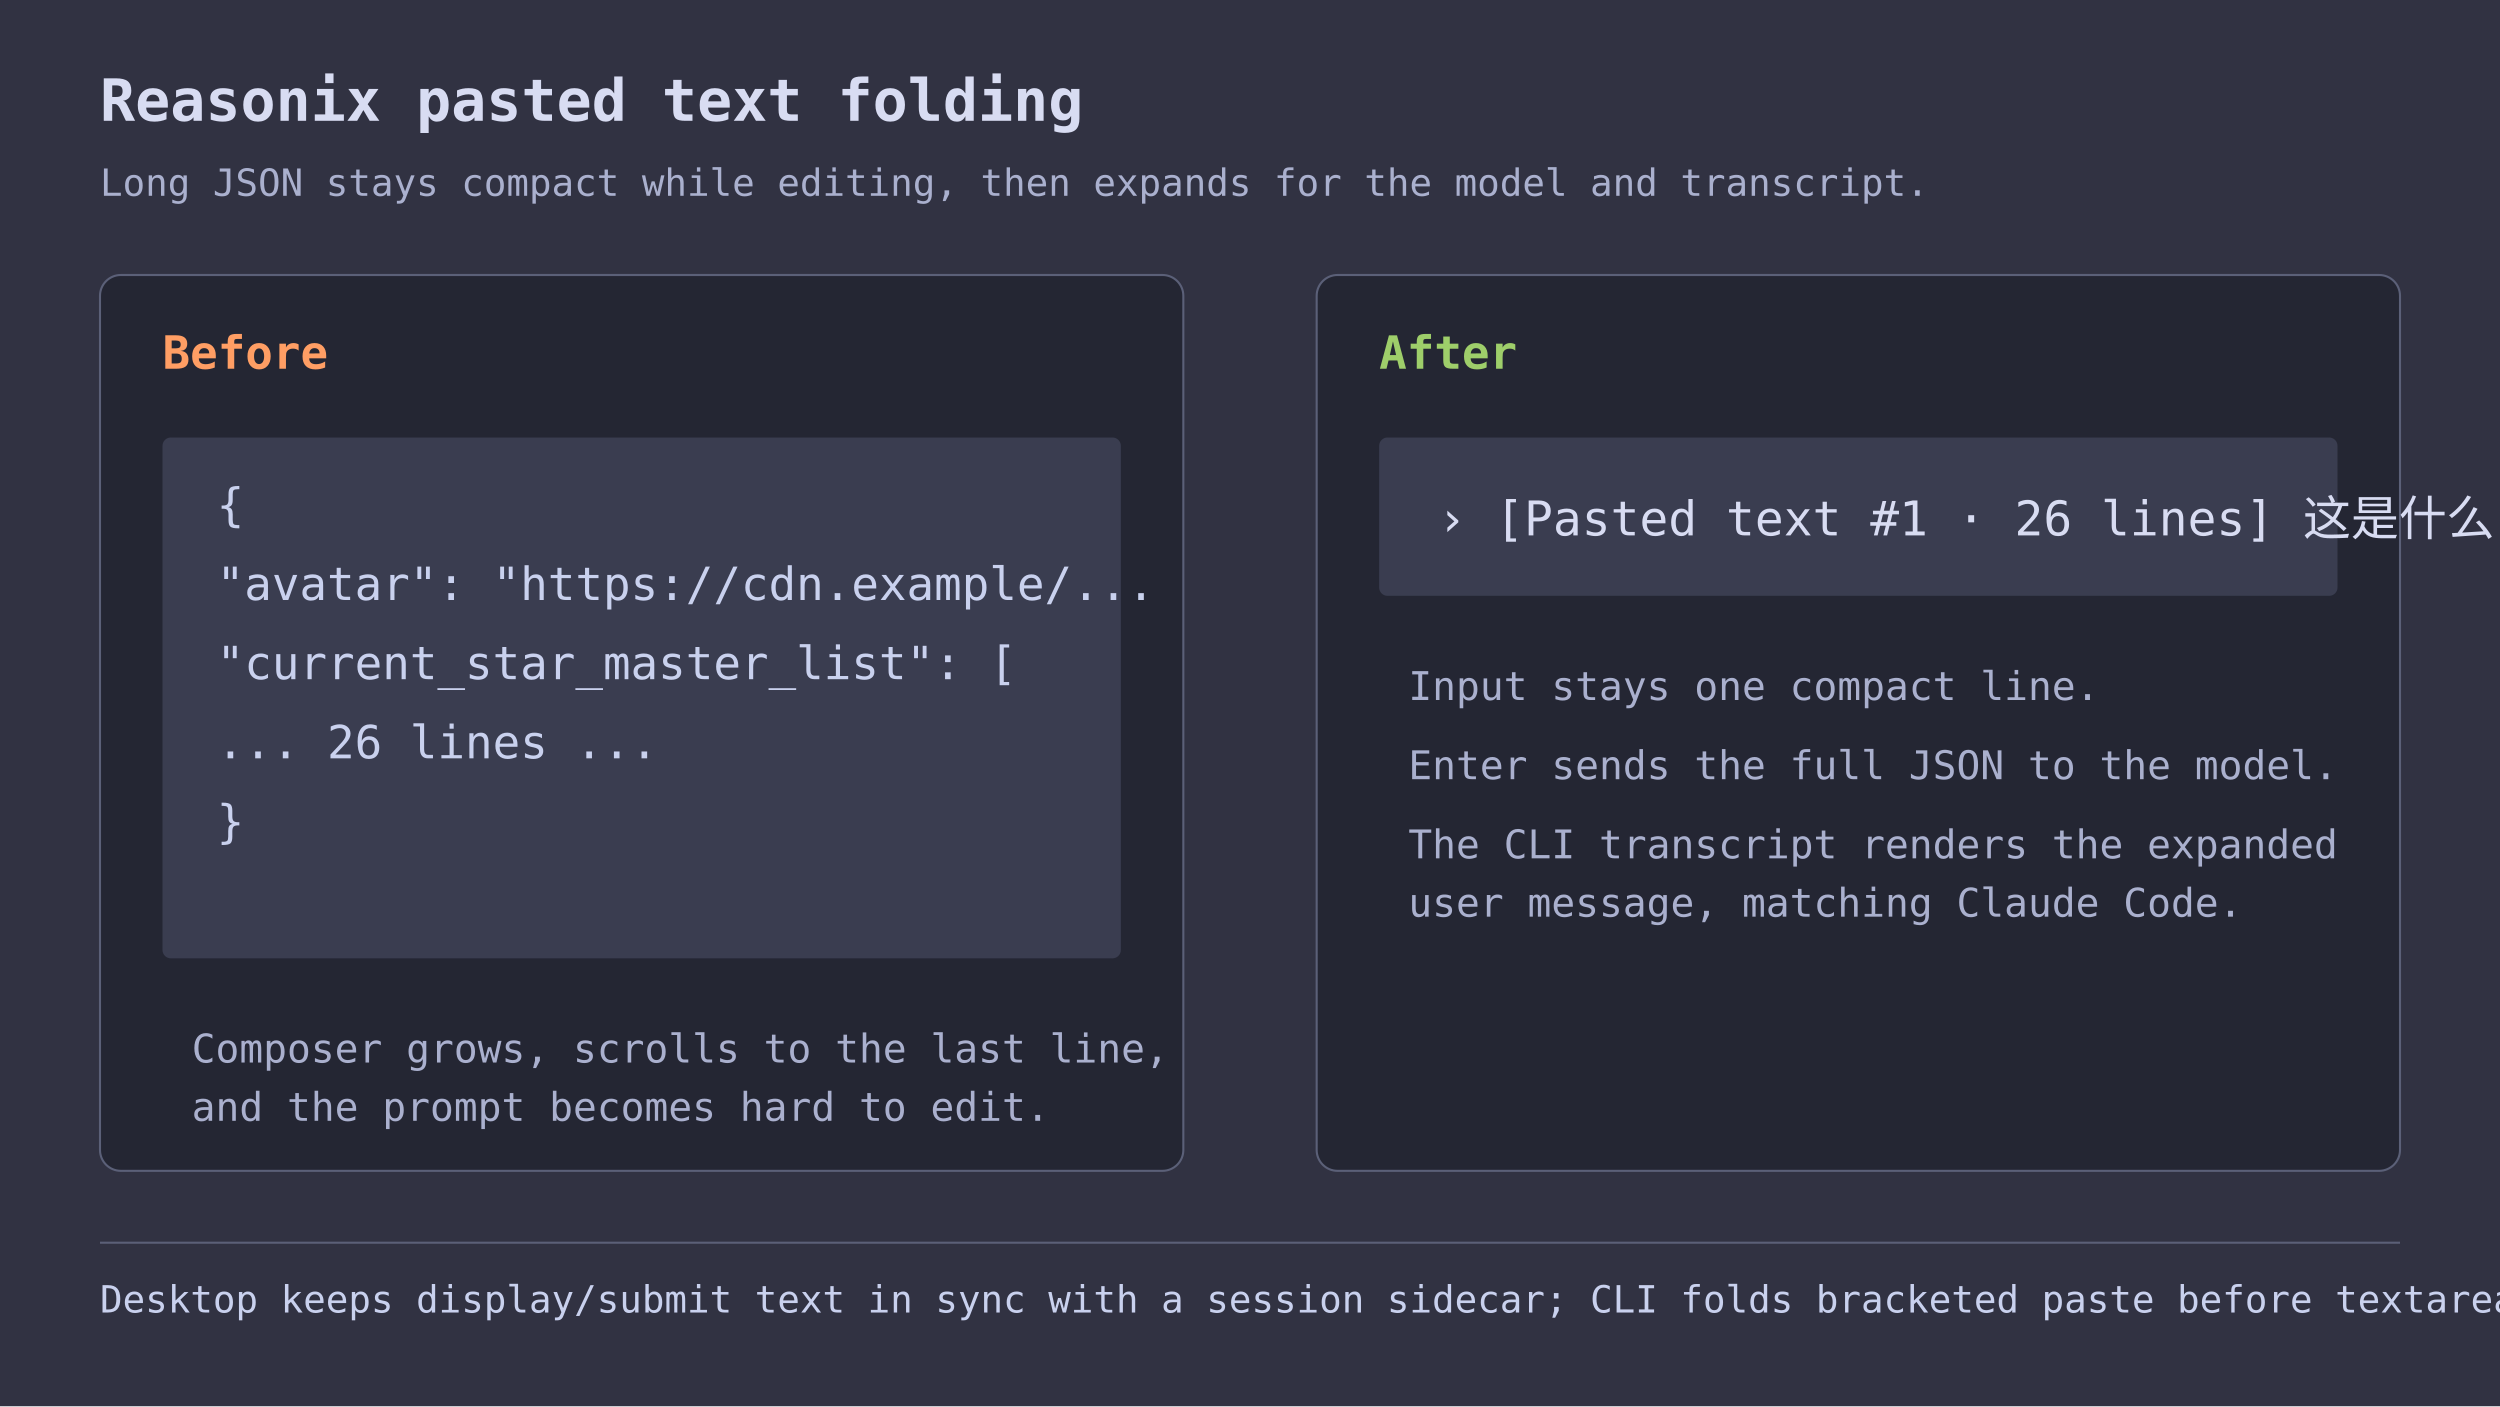
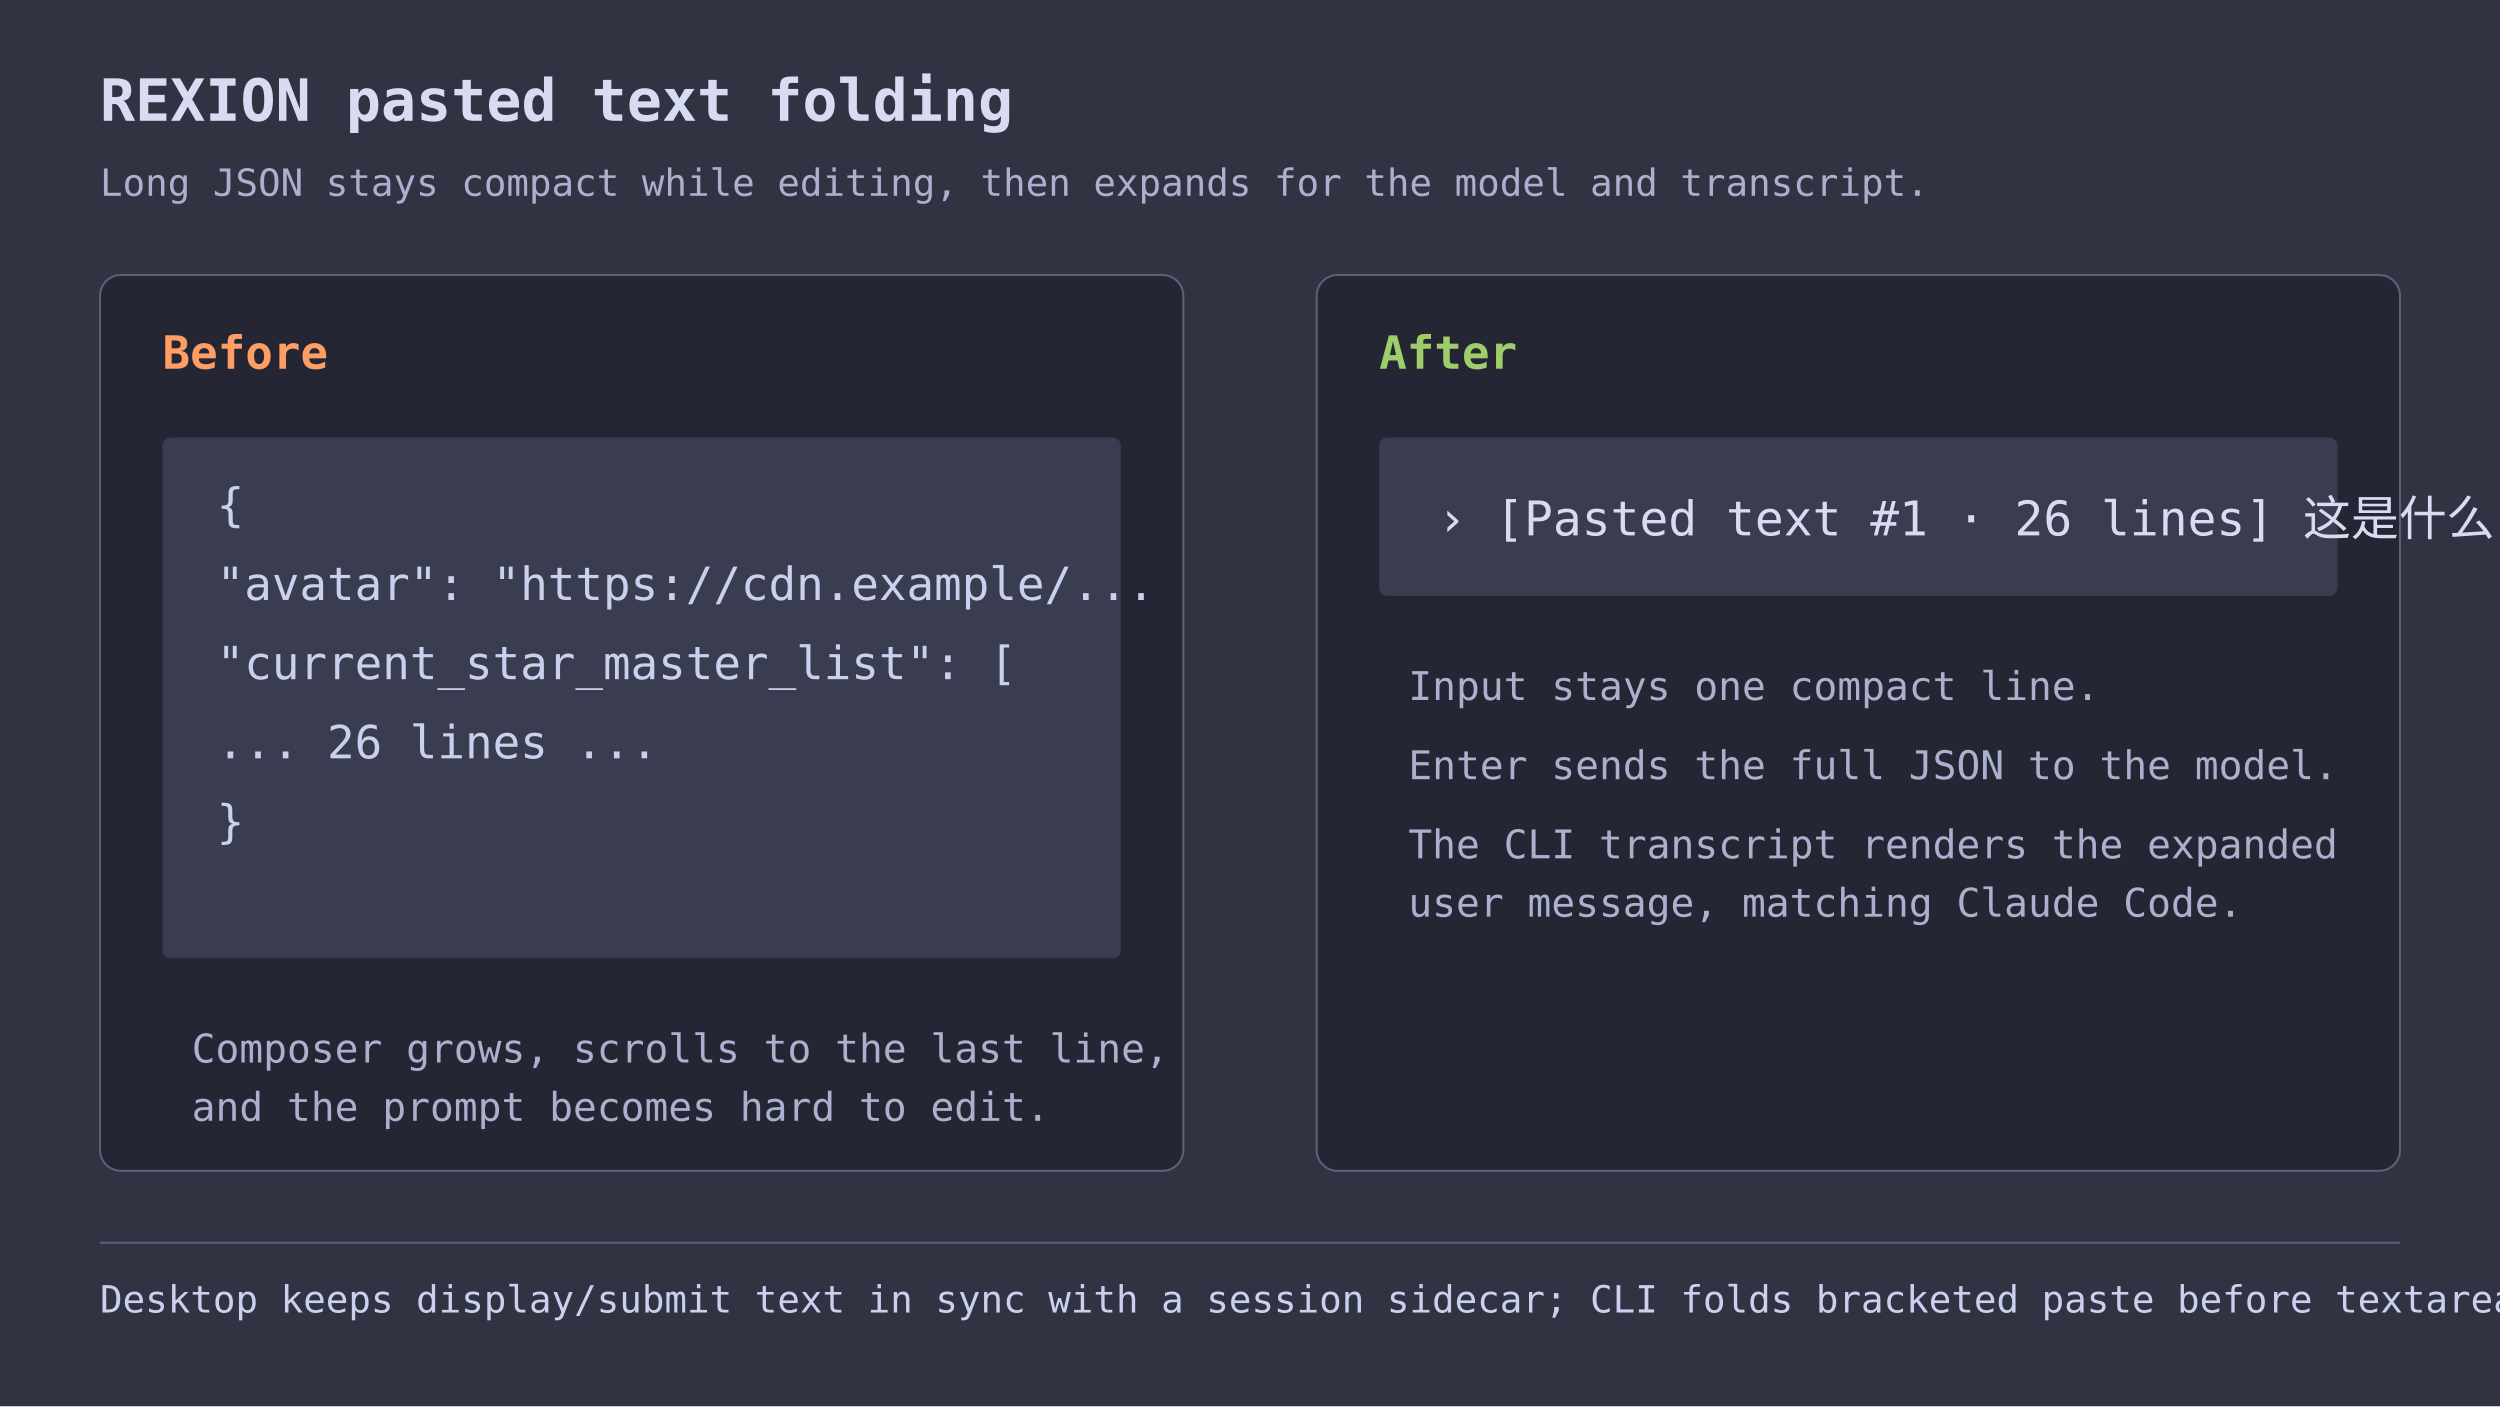
- <svg xmlns="http://www.w3.org/2000/svg" width="1200" height="675" viewBox="0 0 1200 675" role="img" aria-label="Paste folding effect in Reasonix CLI and desktop">
+ <svg xmlns="http://www.w3.org/2000/svg" width="1200" height="675" viewBox="0 0 1200 675" role="img" aria-label="Paste folding effect in REXION CLI and desktop">
  <rect width="1200" height="675" fill="#313242" />
-   <text x="48" y="58" fill="#d8dcf2" font-family="ui-monospace, SFMono-Regular, Menlo, Monaco, Consolas, monospace" font-size="28" font-weight="700">Reasonix pasted text folding</text>
+   <text x="48" y="58" fill="#d8dcf2" font-family="ui-monospace, SFMono-Regular, Menlo, Monaco, Consolas, monospace" font-size="28" font-weight="700">REXION pasted text folding</text>
  <text x="48" y="94" fill="#aab0ce" font-family="ui-monospace, SFMono-Regular, Menlo, Monaco, Consolas, monospace" font-size="18">Long JSON stays compact while editing, then expands for the model and transcript.</text>
  <rect x="48" y="132" width="520" height="430" rx="10" fill="#242633" stroke="#5b6078" />
  <rect x="632" y="132" width="520" height="430" rx="10" fill="#242633" stroke="#5b6078" />
  <text x="78" y="177" fill="#ff9e64" font-family="ui-monospace, SFMono-Regular, Menlo, Monaco, Consolas, monospace" font-size="22" font-weight="700">Before</text>
  <text x="662" y="177" fill="#9ece6a" font-family="ui-monospace, SFMono-Regular, Menlo, Monaco, Consolas, monospace" font-size="22" font-weight="700">After</text>
  <rect x="78" y="210" width="460" height="250" rx="4" fill="#3a3d50" />
  <text x="104" y="250" fill="#c9d1ee" font-family="ui-monospace, SFMono-Regular, Menlo, Monaco, Consolas, monospace" font-size="22">{</text>
  <text x="104" y="288" fill="#c9d1ee" font-family="ui-monospace, SFMono-Regular, Menlo, Monaco, Consolas, monospace" font-size="22">  "avatar": "https://cdn.example/...</text>
  <text x="104" y="326" fill="#c9d1ee" font-family="ui-monospace, SFMono-Regular, Menlo, Monaco, Consolas, monospace" font-size="22">  "current_star_master_list": [</text>
  <text x="104" y="364" fill="#c9d1ee" font-family="ui-monospace, SFMono-Regular, Menlo, Monaco, Consolas, monospace" font-size="22">    ... 26 lines ...</text>
  <text x="104" y="402" fill="#c9d1ee" font-family="ui-monospace, SFMono-Regular, Menlo, Monaco, Consolas, monospace" font-size="22">}</text>
  <text x="92" y="510" fill="#aab0ce" font-family="ui-monospace, SFMono-Regular, Menlo, Monaco, Consolas, monospace" font-size="19">Composer grows, scrolls to the last line,</text>
  <text x="92" y="538" fill="#aab0ce" font-family="ui-monospace, SFMono-Regular, Menlo, Monaco, Consolas, monospace" font-size="19">and the prompt becomes hard to edit.</text>
  <rect x="662" y="210" width="460" height="76" rx="4" fill="#3a3d50" />
  <text x="690" y="257" fill="#d8dcf2" font-family="ui-monospace, SFMono-Regular, Menlo, Monaco, Consolas, monospace" font-size="23">› [Pasted text #1 · 26 lines] 这是什么?</text>
  <text x="676" y="336" fill="#aab0ce" font-family="ui-monospace, SFMono-Regular, Menlo, Monaco, Consolas, monospace" font-size="19">Input stays one compact line.</text>
  <text x="676" y="374" fill="#aab0ce" font-family="ui-monospace, SFMono-Regular, Menlo, Monaco, Consolas, monospace" font-size="19">Enter sends the full JSON to the model.</text>
  <text x="676" y="412" fill="#aab0ce" font-family="ui-monospace, SFMono-Regular, Menlo, Monaco, Consolas, monospace" font-size="19">The CLI transcript renders the expanded</text>
  <text x="676" y="440" fill="#aab0ce" font-family="ui-monospace, SFMono-Regular, Menlo, Monaco, Consolas, monospace" font-size="19">user message, matching Claude Code.</text>
  <rect x="48" y="596" width="1104" height="1" fill="#5b6078" />
  <text x="48" y="630" fill="#c9d1ee" font-family="ui-monospace, SFMono-Regular, Menlo, Monaco, Consolas, monospace" font-size="18">Desktop keeps display/submit text in sync with a session sidecar; CLI folds bracketed paste before textarea handles it.</text>
</svg>
